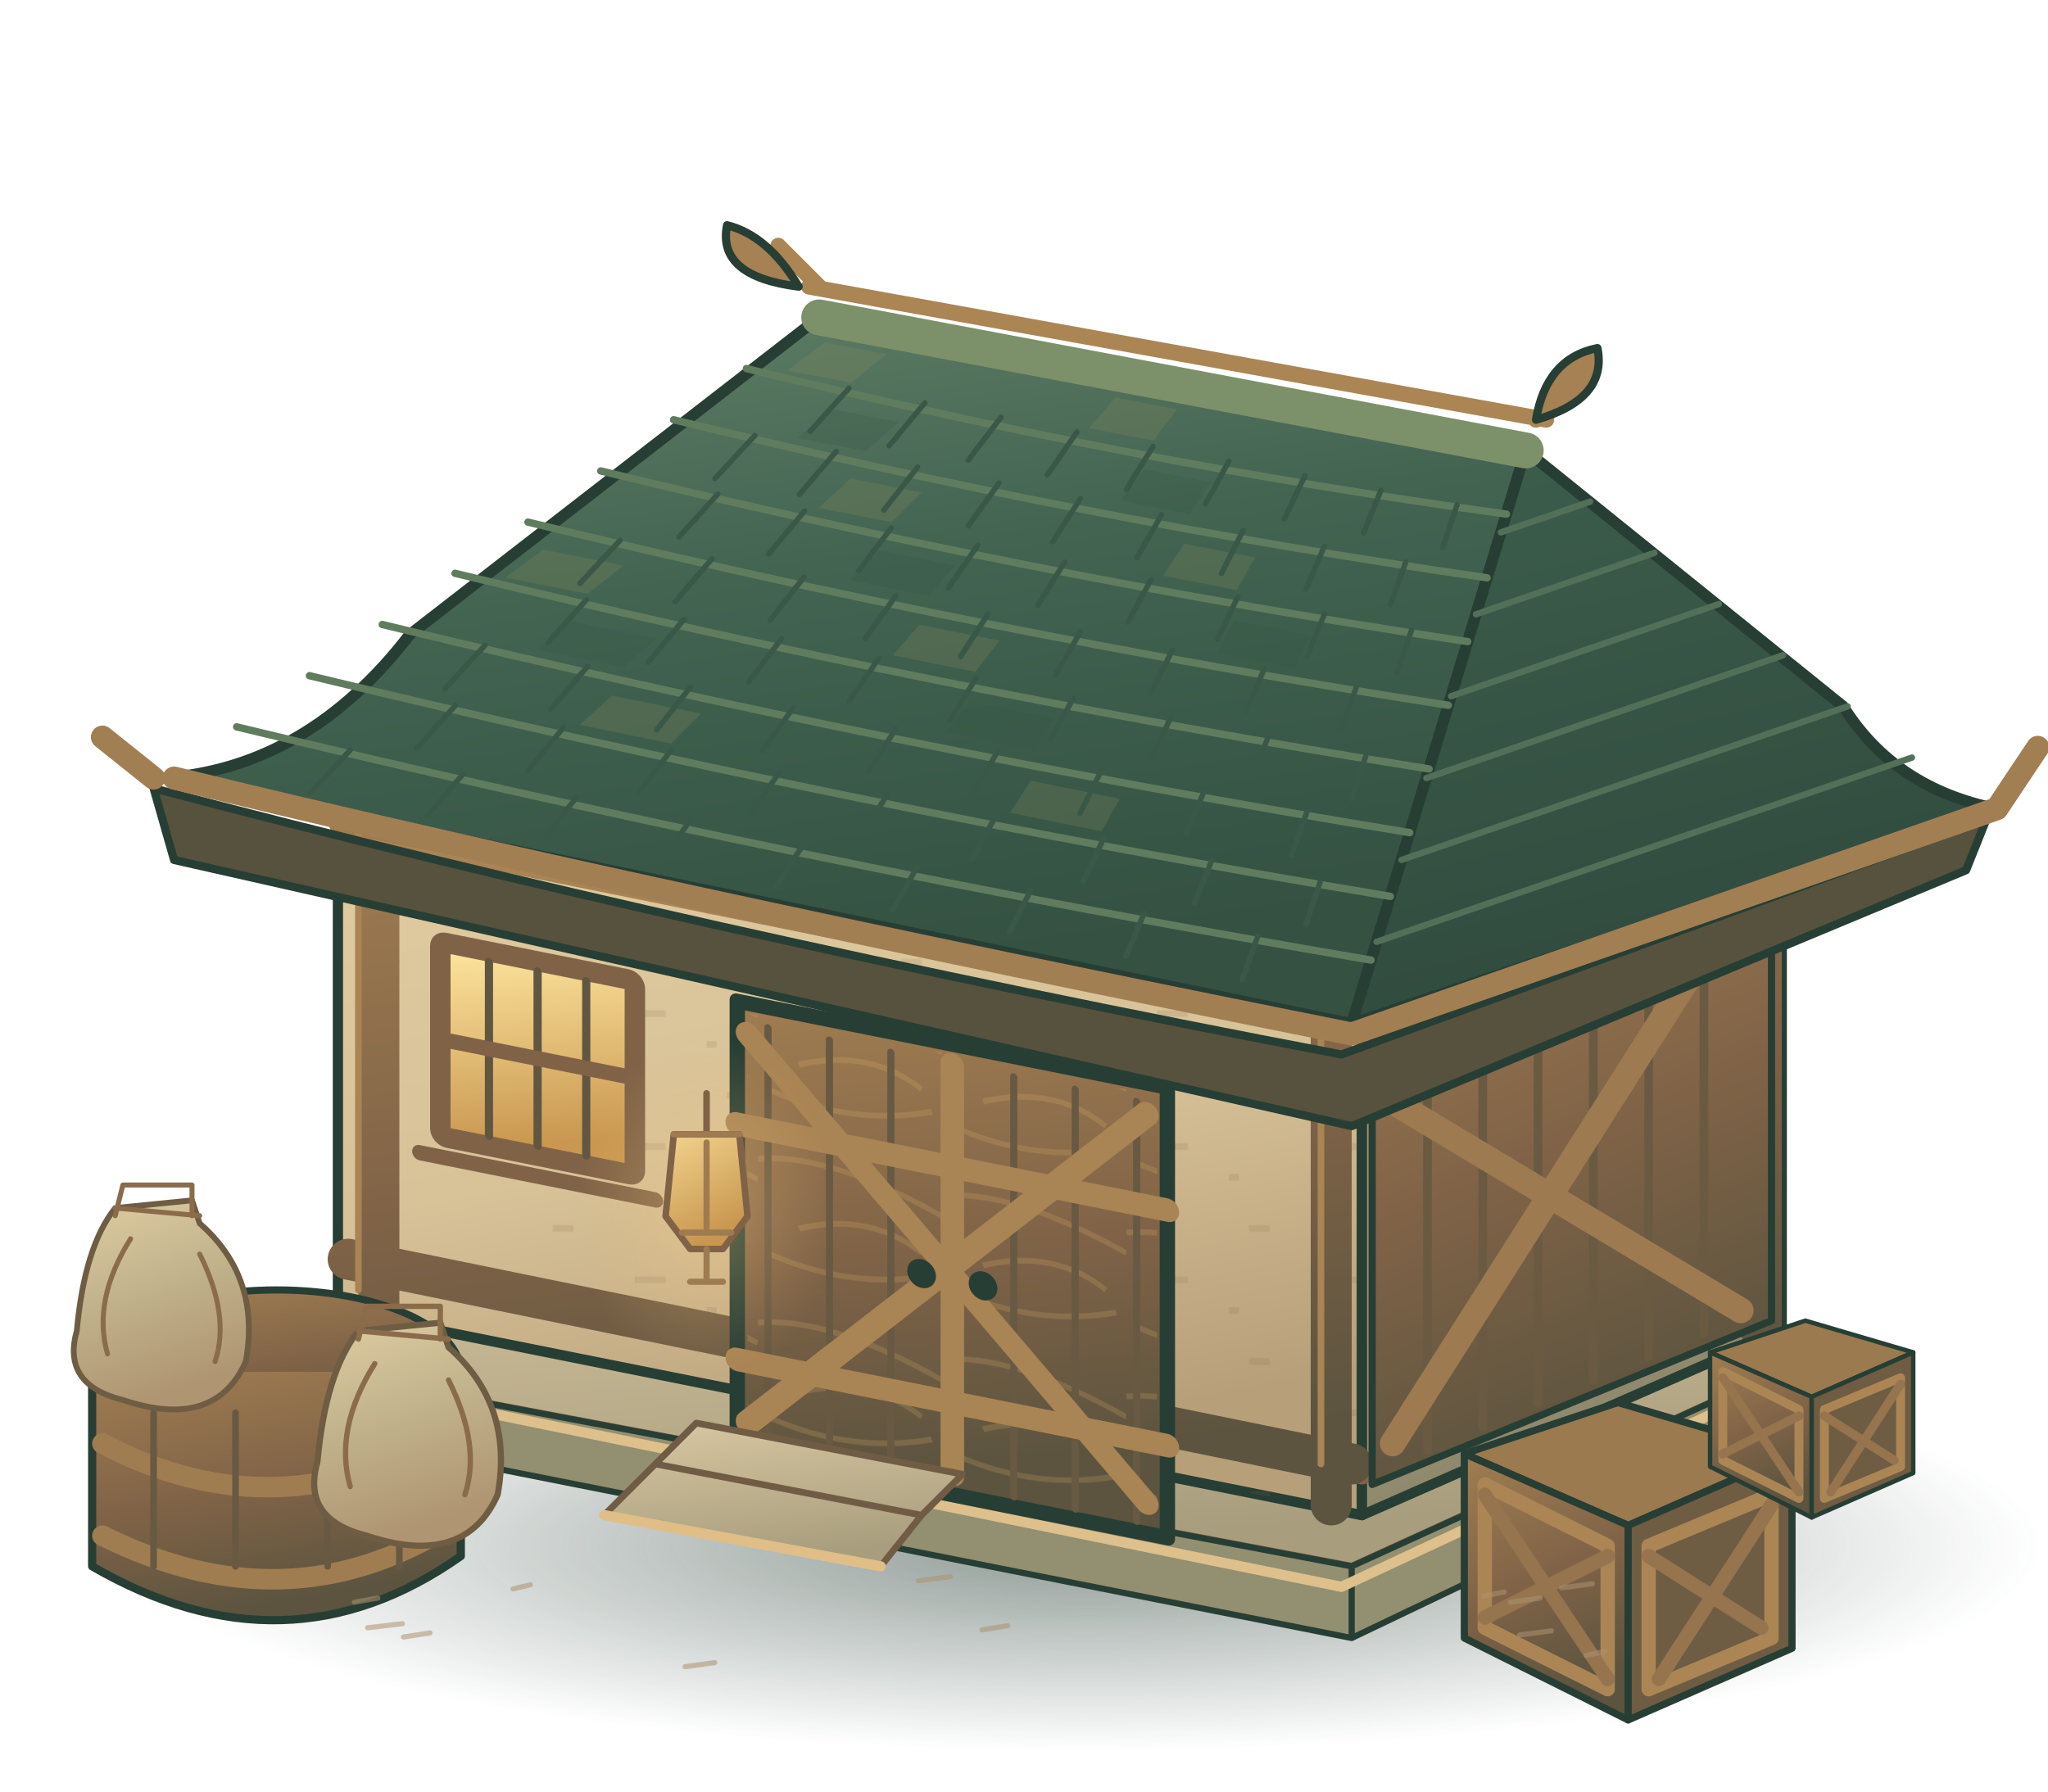
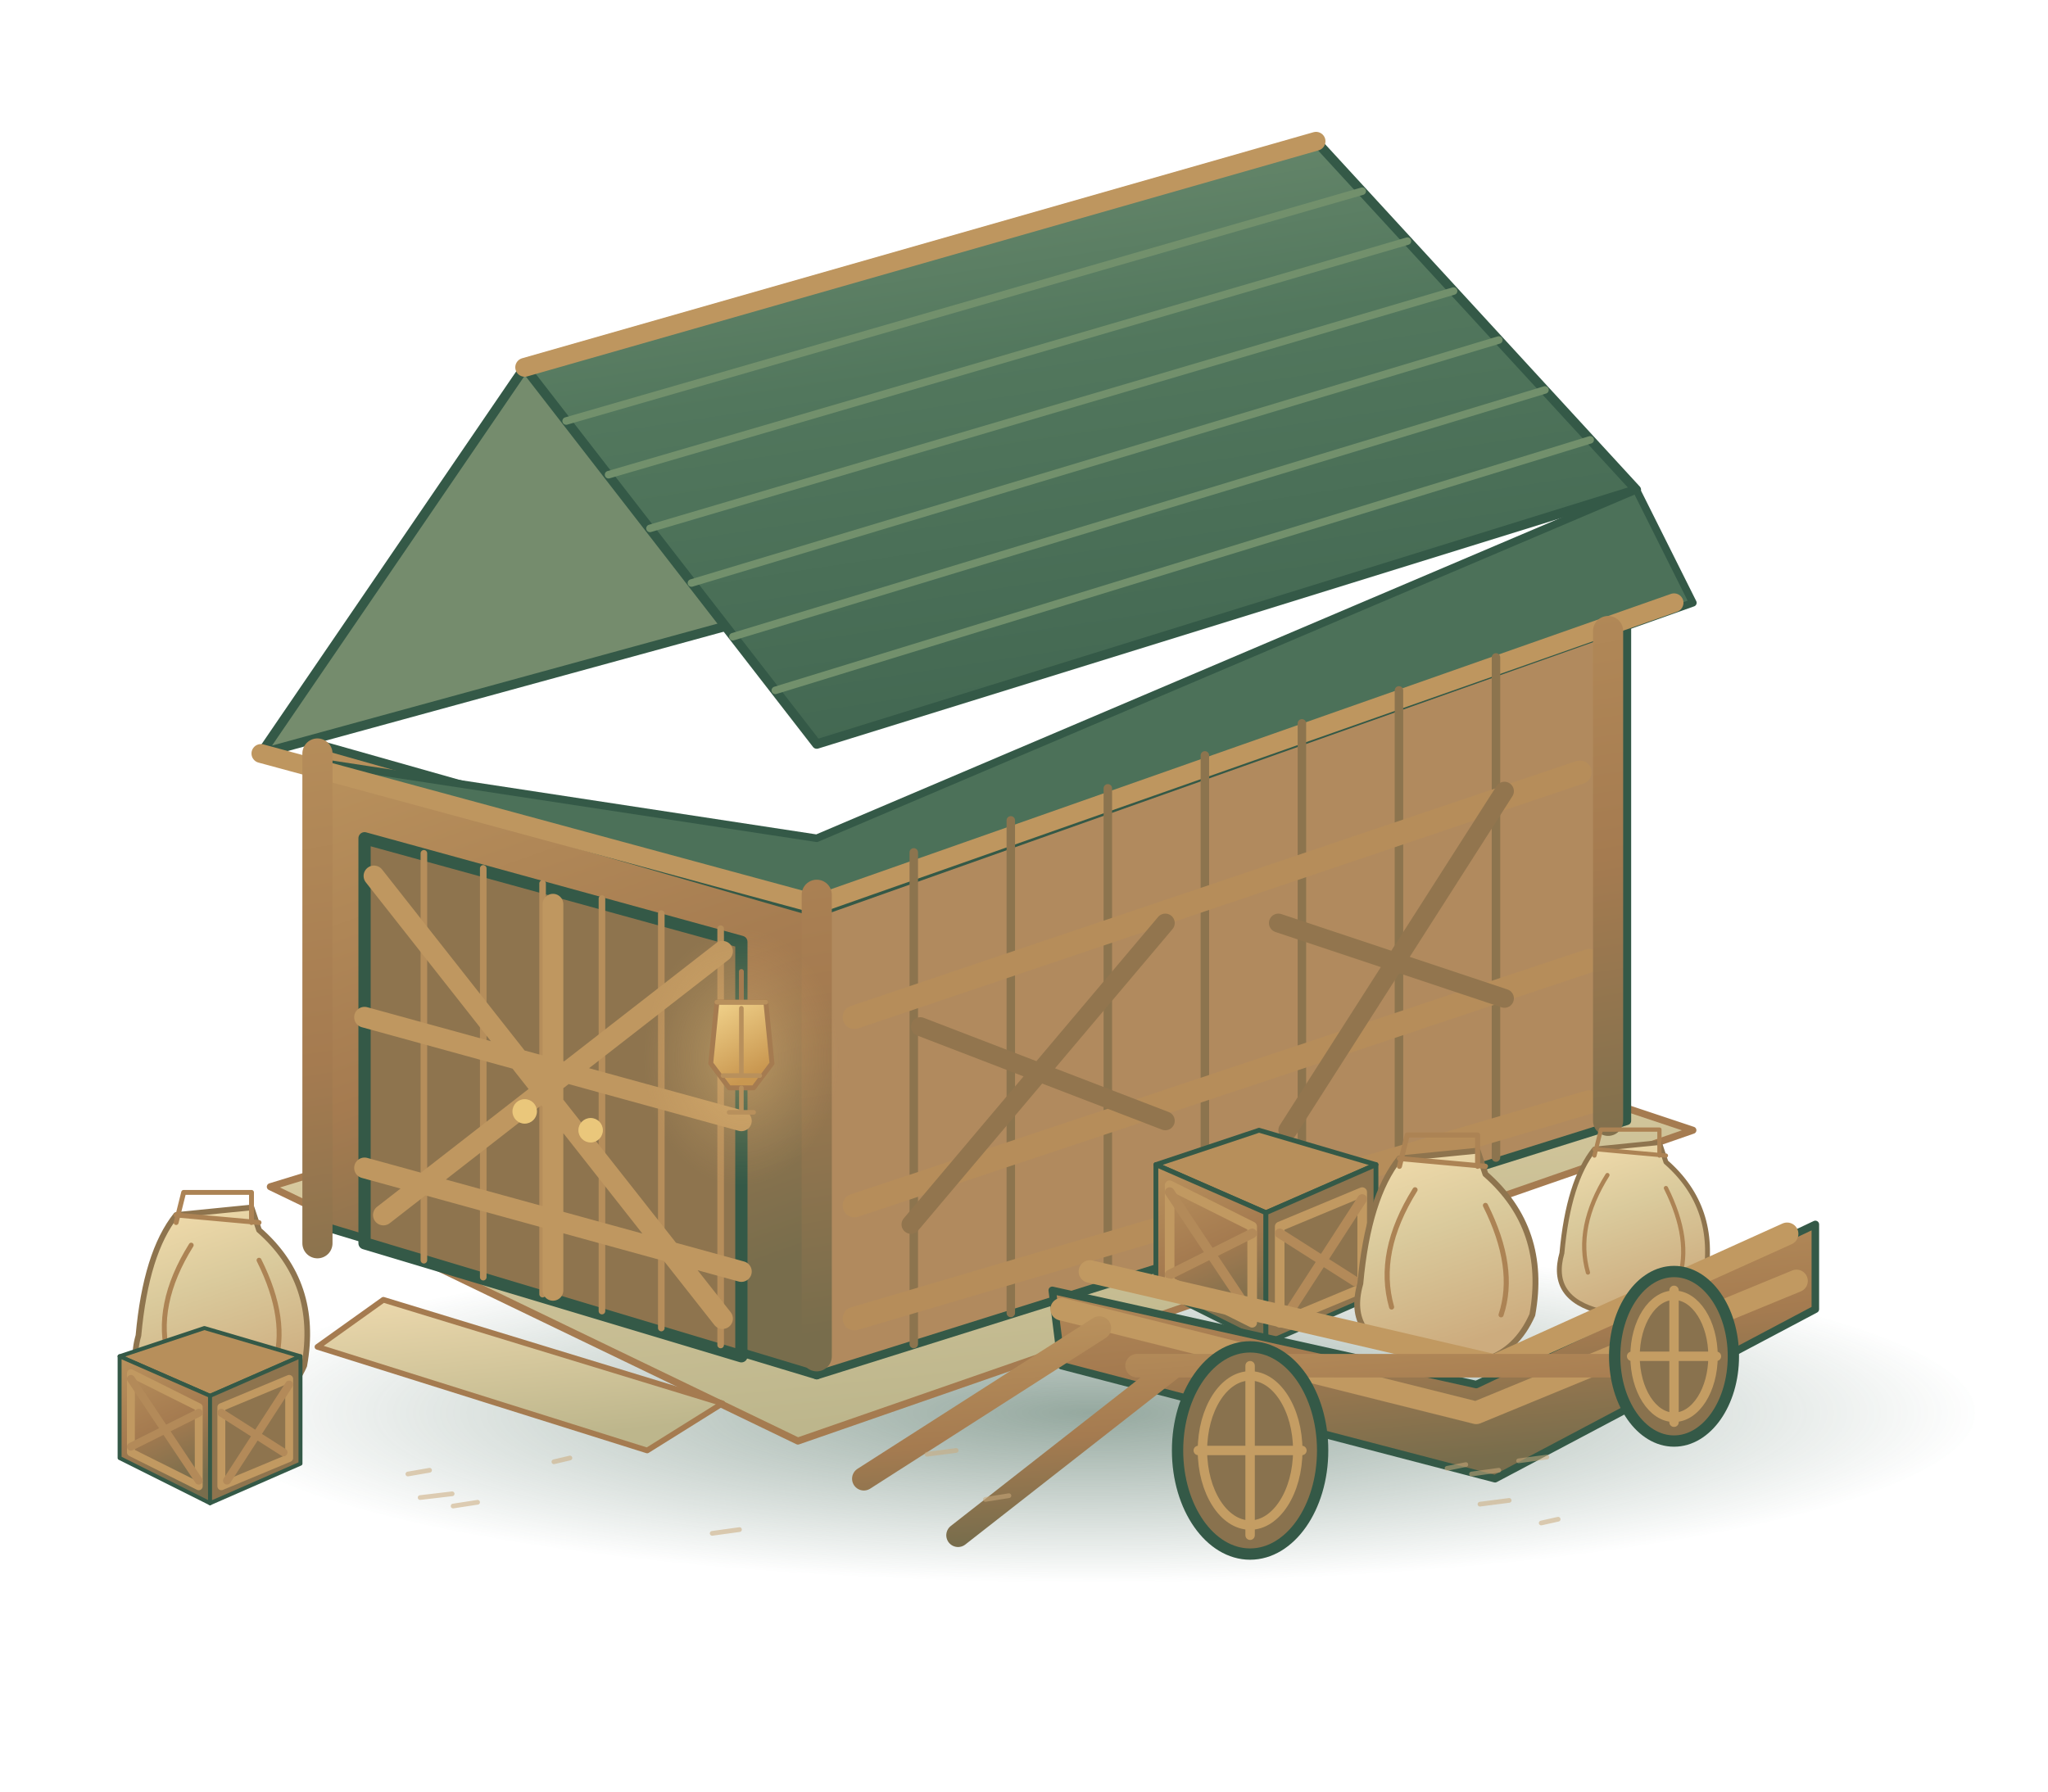
<svg xmlns="http://www.w3.org/2000/svg" width="400" height="350" viewBox="0 0 200 175">
  <defs>
    <linearGradient id="inventory-roof" x1="0" y1="0" x2=".28" y2="1">
-       <stop offset="0%" stop-color="#648169" />
-       <stop offset="45%" stop-color="#426451" />
-       <stop offset="100%" stop-color="#345142" />
+       <stop offset="0%" stop-color="#6f8e71" />
+       <stop offset="45%" stop-color="#52775d" />
+       <stop offset="100%" stop-color="#436852" />
    </linearGradient>
    <linearGradient id="inventory-roof_side" x1="0" y1="0" x2=".28" y2="1">
-       <stop offset="0%" stop-color="#3d5e4c" />
-       <stop offset="100%" stop-color="#304b3e" />
+       <stop offset="0%" stop-color="#4d7259" />
+       <stop offset="100%" stop-color="#3e644f" />
    </linearGradient>
    <linearGradient id="inventory-wall" x1="0" y1="0" x2=".28" y2="1">
-       <stop offset="0%" stop-color="#e1cda1" />
-       <stop offset="55%" stop-color="#d8c298" />
-       <stop offset="100%" stop-color="#b79f7a" />
+       <stop offset="0%" stop-color="#f4deac" />
+       <stop offset="55%" stop-color="#f0d8a6" />
+       <stop offset="100%" stop-color="#d4b686" />
    </linearGradient>
    <linearGradient id="inventory-wall_side" x1="0" y1="0" x2=".28" y2="1">
-       <stop offset="0%" stop-color="#b39a76" />
-       <stop offset="100%" stop-color="#8c896d" />
+       <stop offset="0%" stop-color="#d0b182" />
+       <stop offset="100%" stop-color="#9fa17d" />
    </linearGradient>
    <linearGradient id="inventory-wood" x1="0" y1="0" x2=".28" y2="1">
-       <stop offset="0%" stop-color="#a07d51" />
-       <stop offset="55%" stop-color="#806347" />
-       <stop offset="100%" stop-color="#5c543f" />
+       <stop offset="0%" stop-color="#ba925d" />
+       <stop offset="55%" stop-color="#a57b50" />
+       <stop offset="100%" stop-color="#786d4c" />
    </linearGradient>
    <linearGradient id="inventory-canvas" x1="0" y1="0" x2=".28" y2="1">
-       <stop offset="0%" stop-color="#e0cca2" />
-       <stop offset="45%" stop-color="#c3b58e" />
-       <stop offset="100%" stop-color="#af9572" />
+       <stop offset="0%" stop-color="#f3ddad" />
+       <stop offset="45%" stop-color="#daca9c" />
+       <stop offset="100%" stop-color="#cdac7e" />
    </linearGradient>
    <linearGradient id="inventory-canvas_side" x1="0" y1="0" x2=".28" y2="1">
-       <stop offset="0%" stop-color="#aea884" />
-       <stop offset="100%" stop-color="#787b62" />
+       <stop offset="0%" stop-color="#c4bd92" />
+       <stop offset="100%" stop-color="#8a9373" />
    </linearGradient>
    <linearGradient id="inventory-earth" x1="0" y1="0" x2=".28" y2="1">
-       <stop offset="0%" stop-color="#949878" />
-       <stop offset="100%" stop-color="#675942" />
+       <stop offset="0%" stop-color="#a9ac85" />
+       <stop offset="100%" stop-color="#85714d" />
    </linearGradient>
    <linearGradient id="inventory-stone" x1="0" y1="0" x2=".28" y2="1">
-       <stop offset="0%" stop-color="#d9c7a2" />
-       <stop offset="100%" stop-color="#a89e7d" />
+       <stop offset="0%" stop-color="#edd9ad" />
+       <stop offset="100%" stop-color="#bdb68c" />
    </linearGradient>
    <linearGradient id="inventory-cloth" x1="0" y1="0" x2=".28" y2="1">
-       <stop offset="0%" stop-color="#eec173" />
-       <stop offset="100%" stop-color="#c99e5d" />
+       <stop offset="0%" stop-color="#edcd83" />
+       <stop offset="100%" stop-color="#d4af6d" />
    </linearGradient>
    <linearGradient id="inventory-red" x1="0" y1="0" x2=".28" y2="1">
      <stop offset="0%" stop-color="#aa6551" />
      <stop offset="100%" stop-color="#683e32" />
    </linearGradient>
    <linearGradient id="inventory-light" x1="0" y1="0" x2=".28" y2="1">
      <stop offset="0%" stop-color="#ffe7a0" />
      <stop offset="100%" stop-color="#c99750" />
    </linearGradient>
    <radialGradient id="inventory-glow">
      <stop stop-color="#ffd68a" stop-opacity=".34" />
      <stop offset="1" stop-color="#e2b570" stop-opacity="0" />
    </radialGradient>
    <radialGradient id="inventory-shadow">
-       <stop stop-color="#273e34" stop-opacity=".52" />
-       <stop offset=".58" stop-color="#273e34" stop-opacity=".22" />
-       <stop offset="1" stop-color="#273e34" stop-opacity="0" />
+       <stop stop-color="#345947" stop-opacity=".52" />
+       <stop offset=".58" stop-color="#345947" stop-opacity=".22" />
+       <stop offset="1" stop-color="#345947" stop-opacity="0" />
    </radialGradient>
    <pattern id="inventory-grain" width="18" height="16" patternUnits="userSpaceOnUse">
-       <path d="M1 2Q9 4 17 1M0 9Q7 7 18 11M4 15Q11 12 16 15" fill="none" stroke="#ebba68" stroke-width=".55" opacity=".19" />
+       <path d="M1 2Q9 4 17 1M0 9Q7 7 18 11M4 15Q11 12 16 15" fill="none" stroke="#eac77b" stroke-width=".55" opacity=".19" />
    </pattern>
    <pattern id="inventory-plaster" width="17" height="13" patternUnits="userSpaceOnUse">
-       <path d="M3 3h2M11 8h3M1 11h1" stroke="#806347" opacity=".16" stroke-width=".65" />
+       <path d="M3 3h2M11 8h3M1 11h1" stroke="#a57b50" opacity=".16" stroke-width=".65" />
    </pattern>
  </defs>
-   <g stroke-linejoin="round" stroke-linecap="round">
-     <ellipse cx="106" cy="151" rx="93" ry="20" fill="url(#inventory-shadow)" />
-     <path d="M26 133L132 153L178 132L72 114Z" fill="url(#inventory-stone)" stroke="#705c44" stroke-width="0.7" stroke-linejoin="round" stroke-linecap="round" />
-     <path d="M26 133V139L132 160V153ZM132 153L178 132V138L132 160Z" fill="#938f71" stroke="#273e34" stroke-width="0.6" stroke-linejoin="round" stroke-linecap="round" />
-     <path d="M28 134L131 155L176 134" fill="none" stroke="#ddc08c" stroke-width="1" stroke-linejoin="round" stroke-linecap="round" />
-     <path d="M33 77L133 97V148L33 128Z" fill="url(#inventory-wall)" stroke="#273e34" stroke-width="1" stroke-linejoin="round" stroke-linecap="round" />
-     <path d="M33 77L133 97V148L33 128Z" fill="url(#inventory-plaster)" stroke="none" stroke-width="1" stroke-linejoin="round" stroke-linecap="round" />
-     <path d="M133 97L174 79V130L133 148Z" fill="url(#inventory-wall_side)" stroke="#273e34" stroke-width="1" stroke-linejoin="round" stroke-linecap="round" />
-     <path d="M133 103L174 86M133 144L173 128" fill="none" stroke="#806347" stroke-width="2" stroke-linejoin="round" stroke-linecap="round" />
-     <path d="M34 80L132 99M34 123L132 143M37 79V129M130 98V147M172 81V130" fill="none" stroke="url(#inventory-wood)" stroke-width="4" stroke-linejoin="round" stroke-linecap="round" />
-     <path d="M35 81V126M129 100V143M35 82L129 101" fill="none" stroke="#a98454" stroke-width="0.65" stroke-linejoin="round" stroke-linecap="round" />
-     <g transform="translate(38,81) skewY(11.31)">
-       <g transform="translate(5,10)">
-         <rect width="19" height="19" rx=".6" fill="url(#inventory-light)" stroke="#806347" stroke-width="2" />
-         <path d="M4.75 1V18" fill="none" stroke="#615640" stroke-width="0.8" stroke-linejoin="round" stroke-linecap="round" />
-         <path d="M9.5 1V18" fill="none" stroke="#615640" stroke-width="0.8" stroke-linejoin="round" stroke-linecap="round" />
-         <path d="M14.25 1V18" fill="none" stroke="#615640" stroke-width="0.8" stroke-linejoin="round" stroke-linecap="round" />
-         <path d="M1 9.5H18M-2 21H21" fill="none" stroke="#806347" stroke-width="1.5" stroke-linejoin="round" stroke-linecap="round" />
-       </g>
-       <rect x="34" y="10" width="42" height="44" fill="url(#inventory-wood)" stroke="#273e34" stroke-width="1.5" />
-       <rect x="35" y="11" width="40" height="42" fill="url(#inventory-grain)" />
-       <path d="M37 12V53" fill="none" stroke="#675942" stroke-width="0.7" stroke-linejoin="round" stroke-linecap="round" />
-       <path d="M43 12V53" fill="none" stroke="#675942" stroke-width="0.7" stroke-linejoin="round" stroke-linecap="round" />
-       <path d="M49 12V53" fill="none" stroke="#675942" stroke-width="0.7" stroke-linejoin="round" stroke-linecap="round" />
-       <path d="M55 12V53" fill="none" stroke="#675942" stroke-width="0.7" stroke-linejoin="round" stroke-linecap="round" />
-       <path d="M61 12V53" fill="none" stroke="#675942" stroke-width="0.7" stroke-linejoin="round" stroke-linecap="round" />
-       <path d="M67 12V53" fill="none" stroke="#675942" stroke-width="0.7" stroke-linejoin="round" stroke-linecap="round" />
-       <path d="M73 12V53" fill="none" stroke="#675942" stroke-width="0.7" stroke-linejoin="round" stroke-linecap="round" />
-       <path d="M35 13L74 51M74 13L35 51M55 12V52M34 22H76M34 45H76" fill="none" stroke="#a98454" stroke-width="2.3" stroke-linejoin="round" stroke-linecap="round" />
-       <circle cx="52" cy="33" r="1.4" fill="#273e34" />
-       <circle cx="58" cy="33" r="1.4" fill="#273e34" />
+   <g transform="translate(8,0) scale(.92)" stroke-linejoin="round" stroke-linecap="round">
+     <ellipse cx="107" cy="150" rx="94" ry="18" fill="url(#inventory-shadow)" />
+     <path d="M20 126L76 153L171 120L108 99Z" fill="url(#inventory-stone)" stroke="#a57b50" stroke-width="0.75" stroke-linejoin="round" stroke-linecap="round" />
+     <path d="M25 79L78 94V146L25 130Z" fill="url(#inventory-wood)" stroke="#345947" stroke-width="0.9" stroke-linejoin="round" stroke-linecap="round" />
+     <path d="M78 94L164 65V119L78 146Z" fill="#b18a5e" stroke="#345947" stroke-width="0.9" stroke-linejoin="round" stroke-linecap="round" />
+     <path d="M19 80L47 39L131 15L103 57Z" fill="#758c6d" stroke="#345947" stroke-width="1" stroke-linejoin="round" stroke-linecap="round" />
+     <path d="M47 39L78 79L165 52L131 15Z" fill="url(#inventory-roof)" stroke="#345947" stroke-width="1" stroke-linejoin="round" stroke-linecap="round" />
+     <path d="M19 80L78 97L171 64L165 52L78 89Z" fill="#4c7159" stroke="#345947" stroke-width="0.8" stroke-linejoin="round" stroke-linecap="round" />
+     <path d="M47 39L131 15M19 80L78 96L169 64" fill="none" stroke="#be965f" stroke-width="2" stroke-linejoin="round" stroke-linecap="round" />
+     <path d="M51.4 44.7L135.9 20.3" fill="none" stroke="#72906c" stroke-width="0.8" stroke-linejoin="round" stroke-linecap="round" />
+     <path d="M55.9 50.4L140.7 25.6" fill="none" stroke="#72906c" stroke-width="0.8" stroke-linejoin="round" stroke-linecap="round" />
+     <path d="M60.3 56.1L145.6 30.9" fill="none" stroke="#72906c" stroke-width="0.8" stroke-linejoin="round" stroke-linecap="round" />
+     <path d="M64.7 61.9L150.4 36.1" fill="none" stroke="#72906c" stroke-width="0.8" stroke-linejoin="round" stroke-linecap="round" />
+     <path d="M69.1 67.6L155.3 41.4" fill="none" stroke="#72906c" stroke-width="0.8" stroke-linejoin="round" stroke-linecap="round" />
+     <path d="M73.6 73.3L160.1 46.7" fill="none" stroke="#72906c" stroke-width="0.8" stroke-linejoin="round" stroke-linecap="round" />
+     <path d="M88.3 90.5V142.7" fill="none" stroke="#8c744e" stroke-width="0.9" stroke-linejoin="round" stroke-linecap="round" />
+     <path d="M98.6 87.1V139.4" fill="none" stroke="#8c744e" stroke-width="0.9" stroke-linejoin="round" stroke-linecap="round" />
+     <path d="M108.9 83.7V136.1" fill="none" stroke="#8c744e" stroke-width="0.9" stroke-linejoin="round" stroke-linecap="round" />
+     <path d="M119.2 80.2V132.8" fill="none" stroke="#8c744e" stroke-width="0.9" stroke-linejoin="round" stroke-linecap="round" />
+     <path d="M129.5 76.8V129.5" fill="none" stroke="#8c744e" stroke-width="0.9" stroke-linejoin="round" stroke-linecap="round" />
+     <path d="M139.8 73.3V126.2" fill="none" stroke="#8c744e" stroke-width="0.9" stroke-linejoin="round" stroke-linecap="round" />
+     <path d="M150.1 69.8V122.9" fill="none" stroke="#8c744e" stroke-width="0.9" stroke-linejoin="round" stroke-linecap="round" />
+     <path d="M82 108L159 82M82 128L160 102M82 140L160 117" fill="none" stroke="#b68d5a" stroke-width="2.5" stroke-linejoin="round" stroke-linecap="round" />
+     <path d="M89 109L115 119M115 98L88 130M127 98L151 106M151 84L128 120" fill="none" stroke="#92754e" stroke-width="2" stroke-linejoin="round" stroke-linecap="round" />
+     <path d="M30 89L70 100V144L30 132Z" fill="#8e744e" stroke="#345947" stroke-width="1.3" stroke-linejoin="round" stroke-linecap="round" />
+     <path d="M36.3 90.6V133.8" fill="none" stroke="#b68e5b" stroke-width="0.7" stroke-linejoin="round" stroke-linecap="round" />
+     <path d="M42.6 92.2V135.6" fill="none" stroke="#b68e5b" stroke-width="0.7" stroke-linejoin="round" stroke-linecap="round" />
+     <path d="M48.9 93.8V137.4" fill="none" stroke="#b68e5b" stroke-width="0.7" stroke-linejoin="round" stroke-linecap="round" />
+     <path d="M55.2 95.4V139.2" fill="none" stroke="#b68e5b" stroke-width="0.7" stroke-linejoin="round" stroke-linecap="round" />
+     <path d="M61.5 97.0V141.0" fill="none" stroke="#b68e5b" stroke-width="0.7" stroke-linejoin="round" stroke-linecap="round" />
+     <path d="M67.8 98.6V142.8" fill="none" stroke="#b68e5b" stroke-width="0.7" stroke-linejoin="round" stroke-linecap="round" />
+     <path d="M31 93L68 140M68 101L32 129M50 96V137M30 108L70 119M30 124L70 135" fill="none" stroke="#bf9760" stroke-width="2.2" stroke-linejoin="round" stroke-linecap="round" />
+     <circle cx="47" cy="118" r="1.3" fill="#eac77b" />
+     <circle cx="54" cy="120" r="1.3" fill="#eac77b" />
+     <path d="M25 80V132M78 95V144M162 67V119" fill="none" stroke="url(#inventory-wood)" stroke-width="3.2" stroke-linejoin="round" stroke-linecap="round" />
+     <path d="M32 138L68 149L60 154L25 143Z" fill="url(#inventory-stone)" stroke="#a57b50" stroke-width="0.6" stroke-linejoin="round" stroke-linecap="round" />
+     <g transform="translate(114,120) scale(0.73)">
+       <path d="M0 5L15 0L32 5L16 12Z" fill="#b78f5b" stroke="#345947" stroke-width="0.7" stroke-linejoin="round" stroke-linecap="round" />
+       <path d="M0 5L16 12V31L0 23Z" fill="url(#inventory-wood)" stroke="#345947" stroke-width="0.7" stroke-linejoin="round" stroke-linecap="round" />
+       <path d="M16 12L32 5V24L16 31Z" fill="#8e744e" stroke="#345947" stroke-width="0.7" stroke-linejoin="round" stroke-linecap="round" />
+       <path d="M2 8L14 14V28L2 22ZM18 14L30 9V23L18 28Z" fill="none" stroke="#c19961" stroke-width="1.4" stroke-linejoin="round" stroke-linecap="round" />
+       <path d="M2 9L14 27M14 15L2 21M18 15L29 22M30 10L19 27" fill="none" stroke="#b38a59" stroke-width="1.4" stroke-linejoin="round" stroke-linecap="round" />
    </g>
-     <path d="M68 139L94 144L90 148L64 143ZM64 143L90 148L86 153L59 148Z" fill="url(#inventory-stone)" stroke="#705c44" stroke-width="0.65" stroke-linejoin="round" stroke-linecap="round" />
-     <path d="M59 148L86 153" fill="none" stroke="#dfbf87" stroke-width="1" stroke-linejoin="round" stroke-linecap="round" />
-     <path d="M134 101L173 84V129L134 145Z" fill="url(#inventory-wood)" stroke="#273e34" stroke-width="0.7" stroke-linejoin="round" stroke-linecap="round" />
-     <path d="M139.4 98.7V141.7" fill="none" stroke="#6a5a42" stroke-width="0.85" stroke-linejoin="round" stroke-linecap="round" />
-     <path d="M144.8 96.4V139.4" fill="none" stroke="#6a5a42" stroke-width="0.85" stroke-linejoin="round" stroke-linecap="round" />
-     <path d="M150.2 94.1V137.1" fill="none" stroke="#6a5a42" stroke-width="0.85" stroke-linejoin="round" stroke-linecap="round" />
-     <path d="M155.6 91.8V134.8" fill="none" stroke="#6a5a42" stroke-width="0.85" stroke-linejoin="round" stroke-linecap="round" />
-     <path d="M161.0 89.5V132.5" fill="none" stroke="#6a5a42" stroke-width="0.85" stroke-linejoin="round" stroke-linecap="round" />
-     <path d="M166.4 87.2V130.2" fill="none" stroke="#6a5a42" stroke-width="0.85" stroke-linejoin="round" stroke-linecap="round" />
-     <path d="M135 107L170 128M169 89L136 141" fill="none" stroke="#9d7a50" stroke-width="2.5" stroke-linejoin="round" stroke-linecap="round" />
-     <g transform="translate(0,0) scale(1)">
-       <path d="M15 77Q68 91 131 103L194 80L192 85L132 110L17 84Z" fill="#57523e" stroke="#273e34" stroke-width="0.8" stroke-linejoin="round" stroke-linecap="round" />
-       <path d="M16 76Q30 75 40 62L80 31L149 44L132 100Z" fill="url(#inventory-roof)" stroke="#273e34" stroke-width="1.1" stroke-linejoin="round" stroke-linecap="round" />
-       <path d="M149 44L180 69Q185 77 195 79L132 100Z" fill="url(#inventory-roof_side)" stroke="#273e34" stroke-width="1.1" stroke-linejoin="round" stroke-linecap="round" />
-       <path d="M80.56 33.46L86.59 34.60L83.12 37.38L76.85 36.19Z" fill="#8e8b5b" stroke="none" stroke-width="1" stroke-linejoin="round" stroke-linecap="round" opacity=".23" />
-       <path d="M108.93 38.84L114.96 39.98L112.62 43.03L106.35 41.83Z" fill="#8e8b5b" stroke="none" stroke-width="1" stroke-linejoin="round" stroke-linecap="round" opacity=".23" />
-       <path d="M81.30 39.98L87.77 41.23L84.58 44.08L77.87 42.77Z" fill="#365344" stroke="none" stroke-width="1" stroke-linejoin="round" stroke-linecap="round" opacity=".23" />
-       <path d="M111.76 45.85L118.24 47.09L116.17 50.21L109.46 48.91Z" fill="#365344" stroke="none" stroke-width="1" stroke-linejoin="round" stroke-linecap="round" opacity=".23" />
-       <path d="M83.08 46.74L90.00 48.10L87.09 51.01L79.93 49.61Z" fill="#8e8b5b" stroke="none" stroke-width="1" stroke-linejoin="round" stroke-linecap="round" opacity=".23" />
-       <path d="M115.63 53.10L122.55 54.45L120.77 57.64L113.61 56.23Z" fill="#8e8b5b" stroke="none" stroke-width="1" stroke-linejoin="round" stroke-linecap="round" opacity=".23" />
-       <path d="M85.91 53.76L93.27 55.21L90.65 58.19L83.05 56.68Z" fill="#365344" stroke="none" stroke-width="1" stroke-linejoin="round" stroke-linecap="round" opacity=".23" />
-       <path d="M120.55 60.60L127.91 62.06L126.41 65.31L118.81 63.80Z" fill="#365344" stroke="none" stroke-width="1" stroke-linejoin="round" stroke-linecap="round" opacity=".23" />
-       <path d="M53.06 53.68L60.86 55.23L57.39 58.02L49.34 56.41Z" fill="#8e8b5b" stroke="none" stroke-width="1" stroke-linejoin="round" stroke-linecap="round" opacity=".23" />
-       <path d="M89.78 61.01L97.59 62.57L95.24 65.62L87.20 64.01Z" fill="#8e8b5b" stroke="none" stroke-width="1" stroke-linejoin="round" stroke-linecap="round" opacity=".23" />
-       <path d="M55.88 60.69L64.13 62.35L60.94 65.20L52.45 63.48Z" fill="#365344" stroke="none" stroke-width="1" stroke-linejoin="round" stroke-linecap="round" opacity=".23" />
-       <path d="M94.70 68.51L102.95 70.17L100.89 73.29L92.40 71.57Z" fill="#365344" stroke="none" stroke-width="1" stroke-linejoin="round" stroke-linecap="round" opacity=".23" />
-       <path d="M59.76 67.94L68.45 69.71L65.54 72.63L56.61 70.80Z" fill="#8e8b5b" stroke="none" stroke-width="1" stroke-linejoin="round" stroke-linecap="round" opacity=".23" />
-       <path d="M100.66 76.26L109.36 78.02L107.57 81.21L98.64 79.38Z" fill="#8e8b5b" stroke="none" stroke-width="1" stroke-linejoin="round" stroke-linecap="round" opacity=".23" />
-       <path d="M72.89 36.00Q110.00 45.11 147.11 50.22" fill="none" stroke="#607c5e" stroke-width="0.72" stroke-linejoin="round" stroke-linecap="round" />
-       <path d="M82.91 37.92l-3.79 4.2" fill="none" stroke="#3a5848" stroke-width="0.53" stroke-linejoin="round" stroke-linecap="round" />
-       <path d="M90.33 39.34l-3.50 4.2" fill="none" stroke="#3a5848" stroke-width="0.53" stroke-linejoin="round" stroke-linecap="round" />
-       <path d="M97.75 40.76l-3.20 4.2" fill="none" stroke="#3a5848" stroke-width="0.53" stroke-linejoin="round" stroke-linecap="round" />
-       <path d="M105.18 42.19l-2.90 4.2" fill="none" stroke="#3a5848" stroke-width="0.53" stroke-linejoin="round" stroke-linecap="round" />
-       <path d="M112.60 43.61l-2.60 4.2" fill="none" stroke="#3a5848" stroke-width="0.53" stroke-linejoin="round" stroke-linecap="round" />
-       <path d="M120.02 45.03l-2.29 4.2" fill="none" stroke="#3a5848" stroke-width="0.53" stroke-linejoin="round" stroke-linecap="round" />
-       <path d="M127.44 46.45l-2.00 4.2" fill="none" stroke="#3a5848" stroke-width="0.53" stroke-linejoin="round" stroke-linecap="round" />
-       <path d="M134.86 47.88l-1.70 4.2" fill="none" stroke="#3a5848" stroke-width="0.53" stroke-linejoin="round" stroke-linecap="round" />
-       <path d="M142.29 49.30l-1.40 4.2" fill="none" stroke="#3a5848" stroke-width="0.53" stroke-linejoin="round" stroke-linecap="round" />
-       <path d="M65.78 41.00Q105.50 50.72 145.22 56.44" fill="none" stroke="#607c5e" stroke-width="0.72" stroke-linejoin="round" stroke-linecap="round" />
-       <path d="M73.72 42.54l-3.90 4.2" fill="none" stroke="#3a5848" stroke-width="0.53" stroke-linejoin="round" stroke-linecap="round" />
-       <path d="M81.67 44.09l-3.60 4.2" fill="none" stroke="#3a5848" stroke-width="0.53" stroke-linejoin="round" stroke-linecap="round" />
-       <path d="M89.61 45.63l-3.30 4.2" fill="none" stroke="#3a5848" stroke-width="0.53" stroke-linejoin="round" stroke-linecap="round" />
-       <path d="M97.56 47.18l-3.00 4.2" fill="none" stroke="#3a5848" stroke-width="0.53" stroke-linejoin="round" stroke-linecap="round" />
-       <path d="M105.50 48.72l-2.70 4.2" fill="none" stroke="#3a5848" stroke-width="0.53" stroke-linejoin="round" stroke-linecap="round" />
-       <path d="M113.44 50.27l-2.40 4.2" fill="none" stroke="#3a5848" stroke-width="0.53" stroke-linejoin="round" stroke-linecap="round" />
-       <path d="M121.39 51.81l-2.10 4.2" fill="none" stroke="#3a5848" stroke-width="0.53" stroke-linejoin="round" stroke-linecap="round" />
-       <path d="M129.33 53.36l-1.80 4.2" fill="none" stroke="#3a5848" stroke-width="0.53" stroke-linejoin="round" stroke-linecap="round" />
-       <path d="M137.28 54.90l-1.50 4.2" fill="none" stroke="#3a5848" stroke-width="0.53" stroke-linejoin="round" stroke-linecap="round" />
-       <path d="M58.67 46.00Q101.00 56.33 143.33 62.67" fill="none" stroke="#607c5e" stroke-width="0.72" stroke-linejoin="round" stroke-linecap="round" />
-       <path d="M70.10 48.25l-3.79 4.2" fill="none" stroke="#3a5848" stroke-width="0.53" stroke-linejoin="round" stroke-linecap="round" />
-       <path d="M78.56 49.92l-3.50 4.2" fill="none" stroke="#3a5848" stroke-width="0.53" stroke-linejoin="round" stroke-linecap="round" />
-       <path d="M87.03 51.58l-3.20 4.2" fill="none" stroke="#3a5848" stroke-width="0.53" stroke-linejoin="round" stroke-linecap="round" />
-       <path d="M95.50 53.25l-2.90 4.2" fill="none" stroke="#3a5848" stroke-width="0.53" stroke-linejoin="round" stroke-linecap="round" />
-       <path d="M103.96 54.92l-2.60 4.2" fill="none" stroke="#3a5848" stroke-width="0.53" stroke-linejoin="round" stroke-linecap="round" />
-       <path d="M112.43 56.58l-2.29 4.2" fill="none" stroke="#3a5848" stroke-width="0.53" stroke-linejoin="round" stroke-linecap="round" />
-       <path d="M120.90 58.25l-2.00 4.2" fill="none" stroke="#3a5848" stroke-width="0.53" stroke-linejoin="round" stroke-linecap="round" />
-       <path d="M129.36 59.92l-1.70 4.2" fill="none" stroke="#3a5848" stroke-width="0.53" stroke-linejoin="round" stroke-linecap="round" />
-       <path d="M137.83 61.58l-1.40 4.2" fill="none" stroke="#3a5848" stroke-width="0.53" stroke-linejoin="round" stroke-linecap="round" />
-       <path d="M51.56 51.00Q96.50 61.94 141.44 68.89" fill="none" stroke="#607c5e" stroke-width="0.72" stroke-linejoin="round" stroke-linecap="round" />
-       <path d="M60.54 52.79l-3.90 4.2" fill="none" stroke="#3a5848" stroke-width="0.53" stroke-linejoin="round" stroke-linecap="round" />
-       <path d="M69.53 54.58l-3.60 4.2" fill="none" stroke="#3a5848" stroke-width="0.53" stroke-linejoin="round" stroke-linecap="round" />
-       <path d="M78.52 56.37l-3.30 4.2" fill="none" stroke="#3a5848" stroke-width="0.53" stroke-linejoin="round" stroke-linecap="round" />
-       <path d="M87.51 58.16l-3.00 4.2" fill="none" stroke="#3a5848" stroke-width="0.53" stroke-linejoin="round" stroke-linecap="round" />
-       <path d="M96.50 59.94l-2.70 4.2" fill="none" stroke="#3a5848" stroke-width="0.53" stroke-linejoin="round" stroke-linecap="round" />
-       <path d="M105.49 61.73l-2.40 4.2" fill="none" stroke="#3a5848" stroke-width="0.53" stroke-linejoin="round" stroke-linecap="round" />
-       <path d="M114.48 63.52l-2.10 4.2" fill="none" stroke="#3a5848" stroke-width="0.53" stroke-linejoin="round" stroke-linecap="round" />
-       <path d="M123.47 65.31l-1.80 4.2" fill="none" stroke="#3a5848" stroke-width="0.53" stroke-linejoin="round" stroke-linecap="round" />
-       <path d="M132.46 67.10l-1.50 4.2" fill="none" stroke="#3a5848" stroke-width="0.53" stroke-linejoin="round" stroke-linecap="round" />
-       <path d="M44.44 56.00Q92.00 67.56 139.56 75.11" fill="none" stroke="#607c5e" stroke-width="0.72" stroke-linejoin="round" stroke-linecap="round" />
-       <path d="M57.28 58.58l-3.79 4.2" fill="none" stroke="#3a5848" stroke-width="0.53" stroke-linejoin="round" stroke-linecap="round" />
-       <path d="M66.80 60.49l-3.50 4.2" fill="none" stroke="#3a5848" stroke-width="0.53" stroke-linejoin="round" stroke-linecap="round" />
-       <path d="M76.31 62.40l-3.20 4.2" fill="none" stroke="#3a5848" stroke-width="0.53" stroke-linejoin="round" stroke-linecap="round" />
-       <path d="M85.82 64.31l-2.90 4.2" fill="none" stroke="#3a5848" stroke-width="0.53" stroke-linejoin="round" stroke-linecap="round" />
-       <path d="M95.33 66.22l-2.60 4.2" fill="none" stroke="#3a5848" stroke-width="0.53" stroke-linejoin="round" stroke-linecap="round" />
-       <path d="M104.84 68.14l-2.29 4.2" fill="none" stroke="#3a5848" stroke-width="0.53" stroke-linejoin="round" stroke-linecap="round" />
-       <path d="M114.35 70.05l-2.00 4.2" fill="none" stroke="#3a5848" stroke-width="0.53" stroke-linejoin="round" stroke-linecap="round" />
-       <path d="M123.86 71.96l-1.70 4.2" fill="none" stroke="#3a5848" stroke-width="0.53" stroke-linejoin="round" stroke-linecap="round" />
-       <path d="M133.37 73.87l-1.40 4.2" fill="none" stroke="#3a5848" stroke-width="0.53" stroke-linejoin="round" stroke-linecap="round" />
-       <path d="M37.33 61.00Q87.50 73.17 137.67 81.33" fill="none" stroke="#607c5e" stroke-width="0.72" stroke-linejoin="round" stroke-linecap="round" />
-       <path d="M47.37 63.03l-3.90 4.2" fill="none" stroke="#3a5848" stroke-width="0.53" stroke-linejoin="round" stroke-linecap="round" />
-       <path d="M57.40 65.07l-3.60 4.2" fill="none" stroke="#3a5848" stroke-width="0.53" stroke-linejoin="round" stroke-linecap="round" />
-       <path d="M67.43 67.10l-3.30 4.2" fill="none" stroke="#3a5848" stroke-width="0.53" stroke-linejoin="round" stroke-linecap="round" />
-       <path d="M77.47 69.13l-3.00 4.2" fill="none" stroke="#3a5848" stroke-width="0.53" stroke-linejoin="round" stroke-linecap="round" />
-       <path d="M87.50 71.17l-2.70 4.2" fill="none" stroke="#3a5848" stroke-width="0.53" stroke-linejoin="round" stroke-linecap="round" />
-       <path d="M97.53 73.20l-2.40 4.2" fill="none" stroke="#3a5848" stroke-width="0.53" stroke-linejoin="round" stroke-linecap="round" />
-       <path d="M107.57 75.23l-2.10 4.2" fill="none" stroke="#3a5848" stroke-width="0.53" stroke-linejoin="round" stroke-linecap="round" />
-       <path d="M117.60 77.27l-1.80 4.2" fill="none" stroke="#3a5848" stroke-width="0.53" stroke-linejoin="round" stroke-linecap="round" />
-       <path d="M127.63 79.30l-1.50 4.2" fill="none" stroke="#3a5848" stroke-width="0.53" stroke-linejoin="round" stroke-linecap="round" />
-       <path d="M30.22 66.00Q83.00 78.78 135.78 87.56" fill="none" stroke="#607c5e" stroke-width="0.72" stroke-linejoin="round" stroke-linecap="round" />
-       <path d="M44.47 68.91l-3.79 4.2" fill="none" stroke="#3a5848" stroke-width="0.53" stroke-linejoin="round" stroke-linecap="round" />
-       <path d="M55.03 71.07l-3.50 4.2" fill="none" stroke="#3a5848" stroke-width="0.53" stroke-linejoin="round" stroke-linecap="round" />
-       <path d="M65.58 73.22l-3.20 4.2" fill="none" stroke="#3a5848" stroke-width="0.53" stroke-linejoin="round" stroke-linecap="round" />
-       <path d="M76.14 75.38l-2.90 4.2" fill="none" stroke="#3a5848" stroke-width="0.53" stroke-linejoin="round" stroke-linecap="round" />
-       <path d="M86.69 77.53l-2.60 4.2" fill="none" stroke="#3a5848" stroke-width="0.53" stroke-linejoin="round" stroke-linecap="round" />
-       <path d="M97.25 79.69l-2.29 4.2" fill="none" stroke="#3a5848" stroke-width="0.53" stroke-linejoin="round" stroke-linecap="round" />
-       <path d="M107.81 81.84l-2.00 4.2" fill="none" stroke="#3a5848" stroke-width="0.53" stroke-linejoin="round" stroke-linecap="round" />
-       <path d="M118.36 84.00l-1.70 4.2" fill="none" stroke="#3a5848" stroke-width="0.53" stroke-linejoin="round" stroke-linecap="round" />
-       <path d="M128.92 86.15l-1.40 4.2" fill="none" stroke="#3a5848" stroke-width="0.53" stroke-linejoin="round" stroke-linecap="round" />
-       <path d="M23.11 71.00Q78.50 84.39 133.89 93.78" fill="none" stroke="#607c5e" stroke-width="0.72" stroke-linejoin="round" stroke-linecap="round" />
-       <path d="M34.19 73.28l-3.90 4.2" fill="none" stroke="#3a5848" stroke-width="0.53" stroke-linejoin="round" stroke-linecap="round" />
-       <path d="M45.27 75.56l-3.60 4.2" fill="none" stroke="#3a5848" stroke-width="0.53" stroke-linejoin="round" stroke-linecap="round" />
-       <path d="M56.34 77.83l-3.30 4.2" fill="none" stroke="#3a5848" stroke-width="0.53" stroke-linejoin="round" stroke-linecap="round" />
-       <path d="M67.42 80.11l-3.00 4.2" fill="none" stroke="#3a5848" stroke-width="0.53" stroke-linejoin="round" stroke-linecap="round" />
-       <path d="M78.50 82.39l-2.70 4.2" fill="none" stroke="#3a5848" stroke-width="0.53" stroke-linejoin="round" stroke-linecap="round" />
-       <path d="M89.58 84.67l-2.40 4.2" fill="none" stroke="#3a5848" stroke-width="0.53" stroke-linejoin="round" stroke-linecap="round" />
-       <path d="M100.66 86.94l-2.10 4.2" fill="none" stroke="#3a5848" stroke-width="0.53" stroke-linejoin="round" stroke-linecap="round" />
-       <path d="M111.73 89.22l-1.80 4.2" fill="none" stroke="#3a5848" stroke-width="0.53" stroke-linejoin="round" stroke-linecap="round" />
-       <path d="M122.81 91.50l-1.50 4.2" fill="none" stroke="#3a5848" stroke-width="0.53" stroke-linejoin="round" stroke-linecap="round" />
-       <path d="M155.29 49.00L146.57 52.00" fill="none" stroke="#527058" stroke-width="0.62" stroke-linejoin="round" stroke-linecap="round" />
-       <path d="M161.57 54.00L144.14 60.00" fill="none" stroke="#527058" stroke-width="0.62" stroke-linejoin="round" stroke-linecap="round" />
-       <path d="M167.86 59.00L141.71 68.00" fill="none" stroke="#527058" stroke-width="0.62" stroke-linejoin="round" stroke-linecap="round" />
-       <path d="M174.14 64.00L139.29 76.00" fill="none" stroke="#527058" stroke-width="0.62" stroke-linejoin="round" stroke-linecap="round" />
-       <path d="M180.43 69.00L136.86 84.00" fill="none" stroke="#527058" stroke-width="0.62" stroke-linejoin="round" stroke-linecap="round" />
-       <path d="M186.71 74.00L134.43 92.00" fill="none" stroke="#527058" stroke-width="0.62" stroke-linejoin="round" stroke-linecap="round" />
-       <path d="M17 76Q62 87 132 101L195 79M15 76L10 72M195 79L199 73" fill="none" stroke="#a27f52" stroke-width="2.25" stroke-linejoin="round" stroke-linecap="round" />
-       <path d="M80 31L149 44" fill="none" stroke="#7c916a" stroke-width="3.5" stroke-linejoin="round" stroke-linecap="round" />
-       <path d="M79 28L151 41M80 28L76 24M150 41L154 38" fill="none" stroke="#ab8654" stroke-width="1.55" stroke-linejoin="round" stroke-linecap="round" />
-       <path d="M78 28Q70 27 71 22Q75 23 78 28M150 41Q157 39 156 34Q151 35 150 41" fill="#a58153" stroke="#273e34" stroke-width="0.8" stroke-linejoin="round" stroke-linecap="round" />
+     <g transform="translate(144,123) scale(0.83)">
+       <path d="M-5 0Q-9 5 -10 16Q-12 23 -4 25Q8 29 12 20Q14 9 6 2L5 -1Z" fill="url(#inventory-canvas)" stroke="#8e744e" stroke-width="0.75" stroke-linejoin="round" stroke-linecap="round" />
+       <path d="M-5 0L6 1M-3 4Q-8 12 -6 19M6 6Q10 14 8 20M-5 1L-4 -3H5L5 1" fill="none" stroke="#ac8354" stroke-width="0.65" stroke-linejoin="round" stroke-linecap="round" />
    </g>
-     <ellipse cx="27" cy="134" rx="18" ry="8" fill="url(#inventory-wood)" stroke="#273e34" stroke-width=".7" />
-     <path d="M9 134V153Q28 164 45 152V134" fill="url(#inventory-wood)" stroke="#273e34" stroke-width="0.8" stroke-linejoin="round" stroke-linecap="round" />
-     <path d="M10 141Q27 150 44 140M10 150Q28 159 44 149" fill="none" stroke="#a07d51" stroke-width="2" stroke-linejoin="round" stroke-linecap="round" />
-     <path d="M15 138V153" fill="none" stroke="#675942" stroke-width="0.65" stroke-linejoin="round" stroke-linecap="round" />
-     <path d="M23 138V153" fill="none" stroke="#675942" stroke-width="0.65" stroke-linejoin="round" stroke-linecap="round" />
-     <path d="M32 138V153" fill="none" stroke="#675942" stroke-width="0.65" stroke-linejoin="round" stroke-linecap="round" />
-     <path d="M39 138V153" fill="none" stroke="#675942" stroke-width="0.65" stroke-linejoin="round" stroke-linecap="round" />
-     <g transform="translate(15,118) scale(0.75)">
-       <path d="M-5 0Q-9 5 -10 16Q-12 23 -4 25Q8 29 12 20Q14 9 6 2L5 -1Z" fill="url(#inventory-canvas)" stroke="#6e5c43" stroke-width="0.75" stroke-linejoin="round" stroke-linecap="round" />
-       <path d="M-5 0L6 1M-3 4Q-8 12 -6 19M6 6Q10 14 8 20M-5 1L-4 -3H5L5 1" fill="none" stroke="#8b6c4a" stroke-width="0.65" stroke-linejoin="round" stroke-linecap="round" />
+     <g transform="translate(164,122) scale(0.69)">
+       <path d="M-5 0Q-9 5 -10 16Q-12 23 -4 25Q8 29 12 20Q14 9 6 2L5 -1Z" fill="url(#inventory-canvas)" stroke="#8e744e" stroke-width="0.75" stroke-linejoin="round" stroke-linecap="round" />
+       <path d="M-5 0L6 1M-3 4Q-8 12 -6 19M6 6Q10 14 8 20M-5 1L-4 -3H5L5 1" fill="none" stroke="#ac8354" stroke-width="0.65" stroke-linejoin="round" stroke-linecap="round" />
    </g>
-     <g transform="translate(39,130) scale(0.8)">
-       <path d="M-5 0Q-9 5 -10 16Q-12 23 -4 25Q8 29 12 20Q14 9 6 2L5 -1Z" fill="url(#inventory-canvas)" stroke="#6e5c43" stroke-width="0.75" stroke-linejoin="round" stroke-linecap="round" />
-       <path d="M-5 0L6 1M-3 4Q-8 12 -6 19M6 6Q10 14 8 20M-5 1L-4 -3H5L5 1" fill="none" stroke="#8b6c4a" stroke-width="0.65" stroke-linejoin="round" stroke-linecap="round" />
+     <path d="M103 137L148 147L184 130V139L150 157L104 145Z" fill="url(#inventory-wood)" stroke="#345947" stroke-width="0.8" stroke-linejoin="round" stroke-linecap="round" />
+     <path d="M107 135L150 145L181 131M104 139L148 150L182 136" fill="none" stroke="#c19961" stroke-width="2.4" stroke-linejoin="round" stroke-linecap="round" />
+     <path d="M108 141L83 157M116 145L93 163M112 145L169 145" fill="none" stroke="url(#inventory-wood)" stroke-width="2.5" stroke-linejoin="round" stroke-linecap="round" />
+     <ellipse cx="124" cy="154" rx="7.7" ry="11" fill="#89724e" stroke="#345947" stroke-width="1.2" />
+     <ellipse cx="124" cy="154" rx="5.06" ry="7.92" fill="none" stroke="#c49d63" stroke-width="1" />
+     <path d="M124 145V163M118.5 154H129.5" fill="none" stroke="#c49d63" stroke-width="1" stroke-linejoin="round" stroke-linecap="round" />
+     <ellipse cx="169" cy="144" rx="6.3" ry="9" fill="#89724e" stroke="#345947" stroke-width="1.2" />
+     <ellipse cx="169" cy="144" rx="4.14" ry="6.48" fill="none" stroke="#c49d63" stroke-width="1" />
+     <path d="M169 137V151M164.5 144H173.5" fill="none" stroke="#c49d63" stroke-width="1" stroke-linejoin="round" stroke-linecap="round" />
+     <g transform="translate(14,129) scale(0.8)">
+       <path d="M-5 0Q-9 5 -10 16Q-12 23 -4 25Q8 29 12 20Q14 9 6 2L5 -1Z" fill="url(#inventory-canvas)" stroke="#8e744e" stroke-width="0.75" stroke-linejoin="round" stroke-linecap="round" />
+       <path d="M-5 0L6 1M-3 4Q-8 12 -6 19M6 6Q10 14 8 20M-5 1L-4 -3H5L5 1" fill="none" stroke="#ac8354" stroke-width="0.65" stroke-linejoin="round" stroke-linecap="round" />
    </g>
-     <g transform="translate(143,137) scale(1)">
-       <path d="M0 5L15 0L32 5L16 12Z" fill="#9c7a50" stroke="#273e34" stroke-width="0.7" stroke-linejoin="round" stroke-linecap="round" />
-       <path d="M0 5L16 12V31L0 23Z" fill="url(#inventory-wood)" stroke="#273e34" stroke-width="0.7" stroke-linejoin="round" stroke-linecap="round" />
-       <path d="M16 12L32 5V24L16 31Z" fill="#6e5c43" stroke="#273e34" stroke-width="0.7" stroke-linejoin="round" stroke-linecap="round" />
-       <path d="M2 8L14 14V28L2 22ZM18 14L30 9V23L18 28Z" fill="none" stroke="#ab8654" stroke-width="1.4" stroke-linejoin="round" stroke-linecap="round" />
-       <path d="M2 9L14 27M14 15L2 21M18 15L29 22M30 10L19 27" fill="none" stroke="#95744e" stroke-width="1.4" stroke-linejoin="round" stroke-linecap="round" />
+     <g transform="translate(4,141) scale(0.6)">
+       <path d="M0 5L15 0L32 5L16 12Z" fill="#b78f5b" stroke="#345947" stroke-width="0.7" stroke-linejoin="round" stroke-linecap="round" />
+       <path d="M0 5L16 12V31L0 23Z" fill="url(#inventory-wood)" stroke="#345947" stroke-width="0.7" stroke-linejoin="round" stroke-linecap="round" />
+       <path d="M16 12L32 5V24L16 31Z" fill="#8e744e" stroke="#345947" stroke-width="0.7" stroke-linejoin="round" stroke-linecap="round" />
+       <path d="M2 8L14 14V28L2 22ZM18 14L30 9V23L18 28Z" fill="none" stroke="#c19961" stroke-width="1.4" stroke-linejoin="round" stroke-linecap="round" />
+       <path d="M2 9L14 27M14 15L2 21M18 15L29 22M30 10L19 27" fill="none" stroke="#b38a59" stroke-width="1.4" stroke-linejoin="round" stroke-linecap="round" />
    </g>
-     <g transform="translate(167,129) scale(0.62)">
-       <path d="M0 5L15 0L32 5L16 12Z" fill="#9c7a50" stroke="#273e34" stroke-width="0.7" stroke-linejoin="round" stroke-linecap="round" />
-       <path d="M0 5L16 12V31L0 23Z" fill="url(#inventory-wood)" stroke="#273e34" stroke-width="0.7" stroke-linejoin="round" stroke-linecap="round" />
-       <path d="M16 12L32 5V24L16 31Z" fill="#6e5c43" stroke="#273e34" stroke-width="0.7" stroke-linejoin="round" stroke-linecap="round" />
-       <path d="M2 8L14 14V28L2 22ZM18 14L30 9V23L18 28Z" fill="none" stroke="#ab8654" stroke-width="1.4" stroke-linejoin="round" stroke-linecap="round" />
-       <path d="M2 9L14 27M14 15L2 21M18 15L29 22M30 10L19 27" fill="none" stroke="#95744e" stroke-width="1.4" stroke-linejoin="round" stroke-linecap="round" />
+     <g transform="translate(70,109) scale(0.65)">
+       <ellipse cx="0" cy="5" rx="16" ry="21" fill="url(#inventory-glow)" />
+       <path d="M0 -9V-4M-4 -4H4L5 6L2 10H-2L-5 6Z" fill="url(#inventory-light)" stroke="#a57b50" stroke-width="0.8" stroke-linejoin="round" stroke-linecap="round" />
+       <path d="M-4 -4H4M-3 8H3M0 10V14M-2 14H2M0 -3V8" fill="none" stroke="#b8905c" stroke-width="0.75" stroke-linejoin="round" stroke-linecap="round" />
    </g>
-     <g transform="translate(69,114) scale(0.8)">
-       <ellipse cx="0" cy="5" rx="16" ry="21" fill="url(#inventory-glow)" />
-       <path d="M0 -9V-4M-4 -4H4L5 6L2 10H-2L-5 6Z" fill="url(#inventory-light)" stroke="#806347" stroke-width="0.8" stroke-linejoin="round" stroke-linecap="round" />
-       <path d="M-4 -4H4M-3 8H3M0 10V14M-2 14H2M0 -3V8" fill="none" stroke="#9e7b50" stroke-width="0.75" stroke-linejoin="round" stroke-linecap="round" />
-     </g>
-     <path d="M89.7 154.4l3.1 -.4" fill="none" stroke="#ac9270" stroke-width="0.5" stroke-linejoin="round" stroke-linecap="round" opacity=".55" />
-     <path d="M144.9 155.9l2.0 -.4" fill="none" stroke="#ac9270" stroke-width="0.5" stroke-linejoin="round" stroke-linecap="round" opacity=".55" />
-     <path d="M152.5 155.1l3.0 -.4" fill="none" stroke="#ac9270" stroke-width="0.5" stroke-linejoin="round" stroke-linecap="round" opacity=".55" />
-     <path d="M34.6 156.5l2.3 -.4" fill="none" stroke="#ac9270" stroke-width="0.5" stroke-linejoin="round" stroke-linecap="round" opacity=".55" />
-     <path d="M66.9 162.8l2.9 -.4" fill="none" stroke="#ac9270" stroke-width="0.5" stroke-linejoin="round" stroke-linecap="round" opacity=".55" />
-     <path d="M154.9 161.7l1.8 -.4" fill="none" stroke="#ac9270" stroke-width="0.5" stroke-linejoin="round" stroke-linecap="round" opacity=".55" />
-     <path d="M95.9 159.2l2.5 -.4" fill="none" stroke="#ac9270" stroke-width="0.5" stroke-linejoin="round" stroke-linecap="round" opacity=".55" />
-     <path d="M35.9 159.0l3.4 -.4" fill="none" stroke="#ac9270" stroke-width="0.5" stroke-linejoin="round" stroke-linecap="round" opacity=".55" />
-     <path d="M39.4 159.9l2.6 -.4" fill="none" stroke="#ac9270" stroke-width="0.5" stroke-linejoin="round" stroke-linecap="round" opacity=".55" />
-     <path d="M50.1 155.2l1.7 -.4" fill="none" stroke="#ac9270" stroke-width="0.5" stroke-linejoin="round" stroke-linecap="round" opacity=".55" />
-     <path d="M147.5 156.5l2.9 -.4" fill="none" stroke="#ac9270" stroke-width="0.5" stroke-linejoin="round" stroke-linecap="round" opacity=".55" />
-     <path d="M148.4 159.7l3.1 -.4" fill="none" stroke="#ac9270" stroke-width="0.5" stroke-linejoin="round" stroke-linecap="round" opacity=".55" />
+     <path d="M89.7 154.4l3.1 -.4" fill="none" stroke="#caaa7b" stroke-width="0.5" stroke-linejoin="round" stroke-linecap="round" opacity=".55" />
+     <path d="M144.9 155.9l2.0 -.4" fill="none" stroke="#caaa7b" stroke-width="0.5" stroke-linejoin="round" stroke-linecap="round" opacity=".55" />
+     <path d="M152.5 155.1l3.0 -.4" fill="none" stroke="#caaa7b" stroke-width="0.5" stroke-linejoin="round" stroke-linecap="round" opacity=".55" />
+     <path d="M34.6 156.5l2.3 -.4" fill="none" stroke="#caaa7b" stroke-width="0.5" stroke-linejoin="round" stroke-linecap="round" opacity=".55" />
+     <path d="M66.9 162.8l2.9 -.4" fill="none" stroke="#caaa7b" stroke-width="0.5" stroke-linejoin="round" stroke-linecap="round" opacity=".55" />
+     <path d="M154.9 161.7l1.8 -.4" fill="none" stroke="#caaa7b" stroke-width="0.5" stroke-linejoin="round" stroke-linecap="round" opacity=".55" />
+     <path d="M95.9 159.2l2.5 -.4" fill="none" stroke="#caaa7b" stroke-width="0.5" stroke-linejoin="round" stroke-linecap="round" opacity=".55" />
+     <path d="M35.9 159.0l3.4 -.4" fill="none" stroke="#caaa7b" stroke-width="0.5" stroke-linejoin="round" stroke-linecap="round" opacity=".55" />
+     <path d="M39.4 159.9l2.6 -.4" fill="none" stroke="#caaa7b" stroke-width="0.5" stroke-linejoin="round" stroke-linecap="round" opacity=".55" />
+     <path d="M50.1 155.2l1.7 -.4" fill="none" stroke="#caaa7b" stroke-width="0.5" stroke-linejoin="round" stroke-linecap="round" opacity=".55" />
+     <path d="M147.5 156.5l2.9 -.4" fill="none" stroke="#caaa7b" stroke-width="0.5" stroke-linejoin="round" stroke-linecap="round" opacity=".55" />
+     <path d="M148.4 159.7l3.1 -.4" fill="none" stroke="#caaa7b" stroke-width="0.5" stroke-linejoin="round" stroke-linecap="round" opacity=".55" />
  </g>
</svg>
